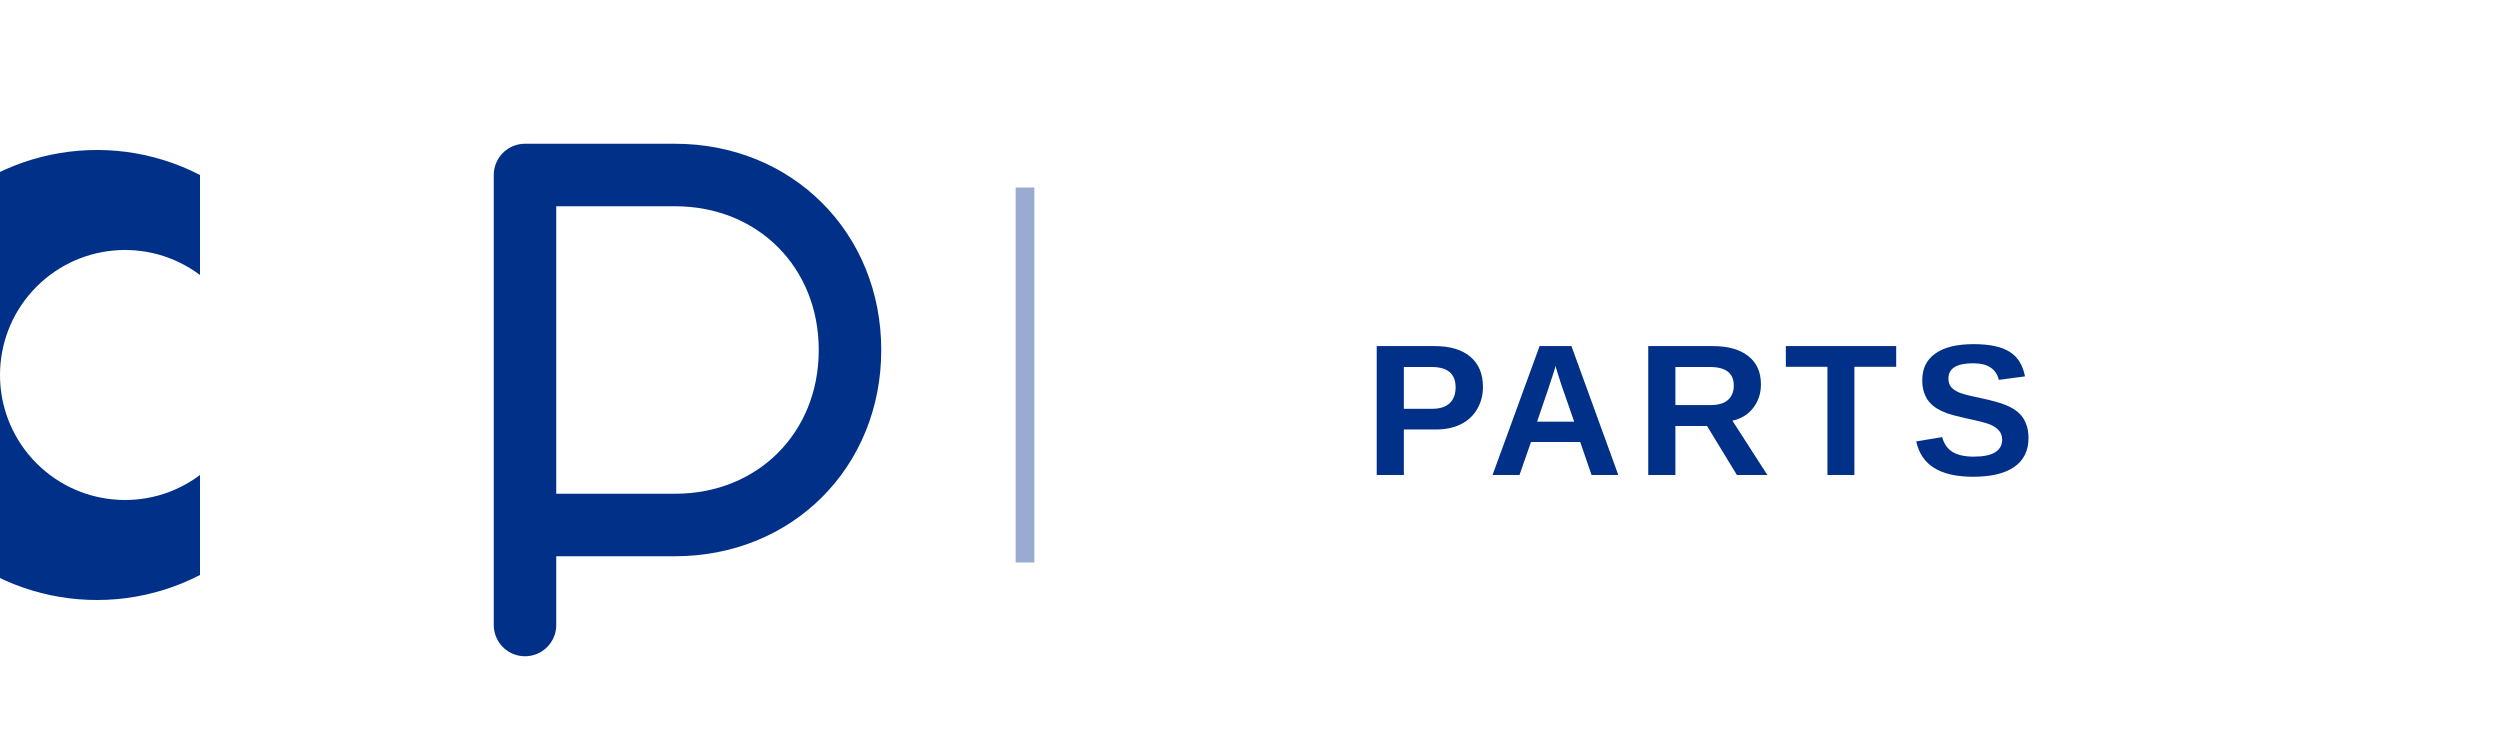
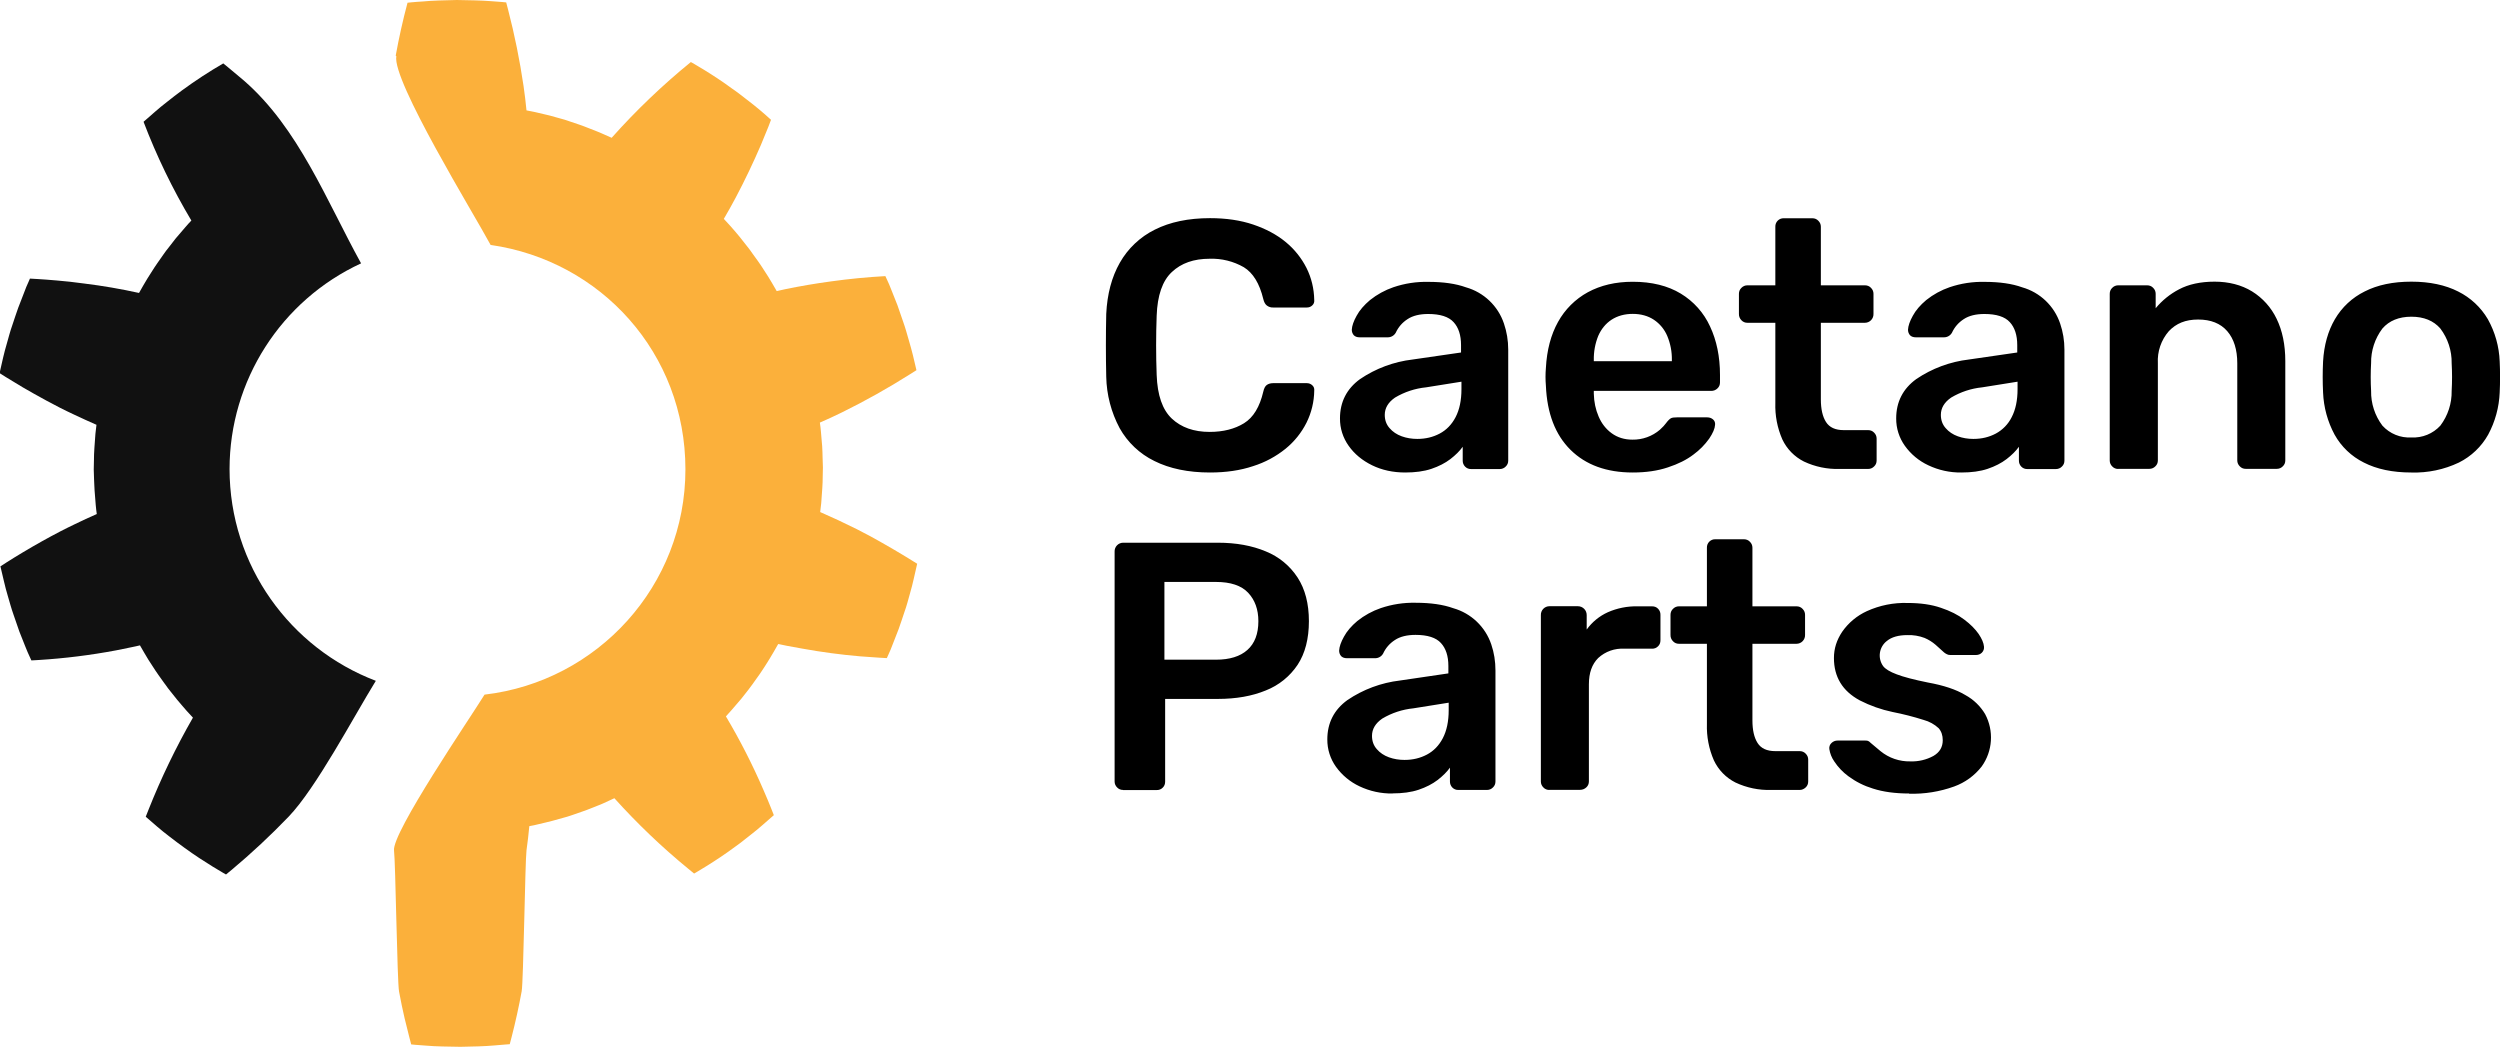
- <svg xmlns="http://www.w3.org/2000/svg" viewBox="0 0 200 60">
-   <path d="M16,14 A18,18 0 1,0 16,46 L16,38 A10,10 0 1,1 16,22 Z" fill="#003087" />
-   <path d="M42,14 L42,50 M42,14 L54,14 C62,14 68,20 68,28 C68,36 62,42 54,42 L42,42" fill="none" stroke="#003087" stroke-width="5" stroke-linecap="round" stroke-linejoin="round" />
-   <text x="136" y="38" font-family="Arial, sans-serif" font-size="15" font-weight="700" fill="#003087" text-anchor="middle" letter-spacing="1">PARTS</text>
-   <line x1="82" y1="15" x2="82" y2="45" stroke="#003087" stroke-width="1.5" opacity="0.4" />
+ <svg xmlns="http://www.w3.org/2000/svg" viewBox="0 0 238.94 100" width="238.94" height="100">
+   <path fill="#fbb03b" fill-rule="evenodd" d="M37.82 5.32A63.33 63.33 0 0 1 38.95.26l.4-.04c.26-.03.63-.05 1.07-.08.89-.09 2.06-.11 3.24-.14 1.18.02 2.35.04 3.24.11l1.07.08.41.04.18.69a68.87 68.87 0 0 1 1.48 7.31c.11.78.21 1.56.28 2.32l.85.17 1.36.32 1.04.29c.29.08.52.14.67.2l.23.08.89.3c.28.09.63.23 1.01.38.39.16.83.31 1.3.53l.79.35a65.6 65.6 0 0 1 7.57-7.24S68.1 7.08 70 8.49c.49.33.95.7 1.39 1.04a32.1 32.1 0 0 1 2.3 1.92l-.25.66-.71 1.73a70.23 70.23 0 0 1-2.41 5.04c-.38.7-.75 1.39-1.14 2.04l.59.64c.34.39.65.73.91 1.06l.67.85c.18.23.33.41.42.55l.14.2.55.76c.18.24.37.55.6.9.22.35.49.74.74 1.19l.4.69c0 .02.02.04.04.06l.81-.18a63.83 63.83 0 0 1 4.41-.75 62.04 62.04 0 0 1 5.16-.5l.17.37.19.42.23.57.56 1.41.57 1.65c.2.55.35 1.13.51 1.67.15.53.3 1.03.4 1.46l.34 1.44-.6.38a70.19 70.19 0 0 1-6.51 3.65c-.71.35-1.43.68-2.12.98.04.3.08.58.1.86l.12 1.4c.03.41.03.78.04 1.08l.03.94-.02.94c-.01.3 0 .66-.04 1.07l-.1 1.4-.1.86a75.36 75.36 0 0 1 3.49 1.63l1.3.68a87.43 87.43 0 0 1 4.48 2.63l-.33 1.45c-.09.44-.23.93-.38 1.47-.15.54-.3 1.12-.5 1.67-.19.56-.37 1.13-.56 1.65l-.55 1.41-.22.56-.19.43-.17.38-.7-.04-1.85-.13a58.97 58.97 0 0 1-5.54-.74l-1.48-.27-.81-.17c0 .02-.02.04-.03.05l-.4.7c-.25.45-.51.84-.73 1.2-.23.35-.42.66-.59.9l-.55.77-.14.2-.41.55-.66.84-.91 1.06-.58.65a61.34 61.34 0 0 1 3.6 7.06c.31.7.55 1.3.72 1.72l.26.66-1.11.97c-.33.3-.74.62-1.17.96-.44.34-.89.72-1.38 1.06-1.9 1.42-3.96 2.59-3.96 2.59l-.55-.45a64.42 64.42 0 0 1-7.07-6.75l-.78.36c-.47.23-.91.38-1.29.54-.39.15-.72.29-1.01.38l-.89.31-.24.08c-.15.06-.38.12-.67.2l-1.04.29c-.41.11-.86.21-1.36.33-.27.07-.55.13-.85.18-.07.76-.16 1.53-.27 2.32-.13 1-.29 12.53-.46 13.46a62.28 62.28 0 0 1-.96 4.37l-.18.69-.4.03-1.07.09c-.88.08-2.06.11-3.24.13-1.18-.02-2.36-.03-3.24-.11l-1.07-.08-.4-.04-.18-.69-.45-1.81c-.17-.74-.36-1.62-.53-2.55-.18-.93-.34-12.47-.48-13.47-.25-1.66 7.29-12.7 8.65-14.91 10.81-1.26 19.2-10.42 19.2-21.53s-8.09-19.94-18.62-21.45c-1.57-2.93-9.44-15.72-9.01-18.04Z" />
+   <path fill="#111" fill-rule="evenodd" d="m2.9 26.63.71.04c.45.03 1.09.07 1.85.14.76.06 1.65.16 2.6.29a55.37 55.37 0 0 1 5.23.9l.03-.06.4-.7c.25-.45.51-.84.73-1.19.23-.35.41-.66.59-.9l.54-.77.14-.2c.09-.14.24-.32.42-.55l.66-.85.91-1.06c.18-.21.37-.43.58-.64a60.54 60.54 0 0 1-4.57-9.44l1.11-.97c.33-.3.74-.62 1.17-.96.44-.34.89-.71 1.38-1.06a44.19 44.19 0 0 1 3.96-2.59l.55.45 1.42 1.19c5.23 4.55 7.89 11.47 11.2 17.47a21.68 21.68 0 0 0-12.57 19.65c0 9.24 5.81 17.14 13.98 20.25-2.16 3.51-5.71 10.25-8.33 12.98a69.05 69.05 0 0 1-5.44 5.08l-.55.45s-2.07-1.16-3.98-2.56c-.49-.34-.95-.71-1.39-1.04-.44-.34-.85-.66-1.18-.95l-1.12-.97.26-.66a68.3 68.3 0 0 1 4.25-8.81l-.59-.64c-.33-.39-.64-.73-.91-1.06l-.67-.84a7.99 7.99 0 0 1-.42-.56l-.15-.2-.55-.77c-.18-.24-.37-.55-.6-.9-.23-.35-.49-.74-.74-1.19l-.4-.69-.03-.06c-.27.06-.54.13-.82.18l-1.47.3a60.18 60.18 0 0 1-7.39.92l-.7.04-.17-.37-.19-.42-.23-.56-.56-1.41-.57-1.65c-.2-.56-.35-1.13-.51-1.67-.15-.53-.3-1.03-.39-1.47l-.34-1.44.59-.38c.38-.25.93-.58 1.59-.98a70.19 70.19 0 0 1 3.56-1.99c.44-.23.9-.45 1.35-.67.72-.35 1.43-.68 2.12-.98-.04-.3-.08-.59-.1-.86l-.11-1.39c-.03-.41-.03-.78-.05-1.07l-.03-.94.02-.94c.01-.3 0-.66.04-1.08l.1-1.39.1-.86c-.69-.3-1.41-.63-2.13-.97-.46-.21-.92-.44-1.36-.66l-1.29-.68c-.84-.45-1.62-.9-2.28-1.28l-1.6-.97-.6-.38.33-1.45c.09-.43.24-.93.39-1.47.15-.53.3-1.11.5-1.67.19-.56.37-1.13.56-1.65L2.29 28l.22-.57.19-.43.16-.37Z" />
+   <path d="M115.65 45.16c-2.09 0-3.86-.37-5.32-1.1a7.64 7.64 0 0 1-3.32-3.14 10.9 10.9 0 0 1-1.28-4.91 137.16 137.16 0 0 1 0-6.01c.09-1.89.52-3.52 1.3-4.89a7.85 7.85 0 0 1 3.34-3.16c1.45-.73 3.21-1.1 5.28-1.1 1.53 0 2.9.2 4.12.61 1.21.41 2.25.96 3.11 1.67a7.73 7.73 0 0 1 1.99 2.48c.47.94.72 1.97.74 3.07.02.2-.04.37-.19.51a.72.72 0 0 1-.52.2h-3.21a.93.93 0 0 1-.61-.19c-.16-.12-.27-.33-.34-.62-.36-1.49-.98-2.5-1.86-3.04a6.15 6.15 0 0 0-3.27-.81c-1.51 0-2.71.42-3.61 1.27-.9.84-1.38 2.23-1.45 4.17a76.56 76.56 0 0 0 0 5.67c.07 1.94.55 3.32 1.45 4.17.9.84 2.1 1.27 3.61 1.27 1.3 0 2.4-.28 3.29-.83.89-.55 1.5-1.56 1.84-3.02.07-.31.18-.53.34-.64.16-.11.36-.17.61-.17h3.21c.2 0 .38.07.52.2.15.14.21.3.19.51a7.09 7.09 0 0 1-.74 3.07 7.63 7.63 0 0 1-1.99 2.48 9.44 9.44 0 0 1-3.11 1.67c-1.22.41-2.59.61-4.12.61Zm18.66 0c-1.17 0-2.23-.23-3.17-.69s-1.69-1.08-2.24-1.86a4.44 4.44 0 0 1-.83-2.62c0-1.57.64-2.83 1.92-3.76a11.31 11.31 0 0 1 5.03-1.87l4.62-.67v-.71c0-.95-.24-1.68-.71-2.19-.47-.52-1.28-.78-2.43-.78-.81 0-1.47.16-1.97.49-.51.33-.88.76-1.13 1.3a.87.87 0 0 1-.78.44h-2.67c-.25 0-.43-.07-.56-.2a.79.79 0 0 1-.19-.54c.02-.36.17-.8.46-1.32.28-.52.71-1.02 1.28-1.5a7.5 7.5 0 0 1 2.24-1.23 9.7 9.7 0 0 1 3.34-.51c1.42 0 2.62.17 3.59.52a5.38 5.38 0 0 1 3.63 3.46c.27.79.41 1.62.41 2.5v10.6c0 .23-.08.42-.24.57a.78.78 0 0 1-.57.24h-2.73a.76.76 0 0 1-.59-.24.8.8 0 0 1-.22-.57V42.7c-.29.41-.69.8-1.18 1.18-.5.38-1.1.69-1.81.93-.71.24-1.55.35-2.51.35Zm1.15-3.21c.79 0 1.5-.17 2.14-.51s1.15-.86 1.52-1.57.56-1.6.56-2.68v-.71l-3.38.54a7.2 7.2 0 0 0-2.97.98c-.65.45-.98 1-.98 1.65 0 .5.15.92.46 1.27.3.35.69.61 1.16.78.47.17.97.25 1.49.25Zm20.59 3.21c-2.5 0-4.48-.72-5.94-2.16-1.46-1.44-2.25-3.49-2.36-6.14a9.94 9.94 0 0 1 0-1.69c.09-1.71.48-3.18 1.16-4.4a7.2 7.2 0 0 1 2.85-2.84c1.22-.66 2.64-1 4.29-1 1.82 0 3.35.38 4.59 1.13a7.12 7.12 0 0 1 2.8 3.14c.63 1.34.95 2.89.95 4.64v.71c0 .23-.08.42-.24.57a.82.82 0 0 1-.61.24h-11.21v.27c.02.79.17 1.51.46 2.18.28.66.7 1.2 1.25 1.6.55.4 1.21.61 1.97.61a3.93 3.93 0 0 0 2.64-.95c.27-.25.46-.45.57-.61.2-.27.37-.43.49-.49s.31-.08.56-.08h2.9c.22 0 .41.07.56.2.15.14.21.3.19.51-.02.36-.21.8-.56 1.32a6.7 6.7 0 0 1-1.5 1.52c-.65.5-1.47.91-2.45 1.23-.98.33-2.1.49-3.36.49Zm-3.72-10.64h7.46v-.1a5.7 5.7 0 0 0-.44-2.31 3.5 3.5 0 0 0-1.28-1.55c-.56-.37-1.24-.56-2.02-.56s-1.46.19-2.03.56c-.56.37-.98.89-1.27 1.55a5.88 5.88 0 0 0-.42 2.31v.1Zm23.49 10.3a7.45 7.45 0 0 1-3.41-.71 4.53 4.53 0 0 1-2.06-2.11 8.02 8.02 0 0 1-.67-3.49v-7.66h-2.67a.75.75 0 0 1-.57-.24.82.82 0 0 1-.24-.61v-1.92c0-.22.08-.42.24-.57a.78.78 0 0 1 .57-.24h2.67v-5.6a.78.78 0 0 1 .81-.81h2.73c.22 0 .42.08.57.24.16.16.24.35.24.57v5.6h4.22c.22 0 .42.08.57.24.16.16.24.35.24.57V30a.82.82 0 0 1-.81.85h-4.22v7.32c0 .92.16 1.64.49 2.16.33.52.89.78 1.7.78h2.33c.22 0 .42.08.57.24.16.16.24.35.24.57v2.09c0 .23-.08.42-.24.57a.78.78 0 0 1-.57.24h-2.73Zm11.65.34a7.13 7.13 0 0 1-3.17-.69 5.72 5.72 0 0 1-2.24-1.86 4.44 4.44 0 0 1-.83-2.62c0-1.57.64-2.83 1.92-3.76a11.31 11.31 0 0 1 5.03-1.87l4.62-.67v-.71c0-.95-.24-1.68-.71-2.19-.47-.52-1.28-.78-2.43-.78-.81 0-1.47.16-1.97.49-.51.33-.88.76-1.13 1.3a.87.87 0 0 1-.78.44h-2.67c-.25 0-.43-.07-.56-.2a.79.79 0 0 1-.19-.54c.02-.36.17-.8.46-1.32.28-.52.71-1.02 1.28-1.5a7.5 7.5 0 0 1 2.24-1.23 9.7 9.7 0 0 1 3.34-.51c1.42 0 2.62.17 3.59.52a5.38 5.38 0 0 1 3.63 3.46c.27.79.41 1.62.41 2.5v10.6c0 .23-.08.42-.24.57a.78.78 0 0 1-.57.24h-2.73a.76.76 0 0 1-.59-.24.8.8 0 0 1-.22-.57V42.7c-.29.41-.69.8-1.18 1.18-.5.38-1.1.69-1.81.93-.71.24-1.55.35-2.51.35Zm1.14-3.21c.79 0 1.5-.17 2.14-.51a3.6 3.6 0 0 0 1.52-1.57c.37-.71.56-1.6.56-2.68v-.71l-3.38.54a7.2 7.2 0 0 0-2.97.98c-.65.45-.98 1-.98 1.65 0 .5.15.92.46 1.27.3.35.69.61 1.16.78.47.17.97.25 1.48.25Zm13.84 2.87a.75.75 0 0 1-.57-.24.78.78 0 0 1-.24-.57V28.08c0-.22.08-.42.24-.57a.78.78 0 0 1 .57-.24h2.77c.22 0 .42.08.57.24.16.16.24.35.24.57v1.38a7.22 7.22 0 0 1 2.24-1.81c.91-.48 2.04-.73 3.39-.73s2.57.31 3.58.93a6.24 6.24 0 0 1 2.35 2.62c.55 1.13.83 2.48.83 4.05V44c0 .23-.08.42-.24.57a.78.78 0 0 1-.57.24h-2.97a.75.75 0 0 1-.57-.24.78.78 0 0 1-.24-.57v-9.28c0-1.3-.32-2.33-.96-3.07-.64-.74-1.57-1.11-2.78-1.11s-2.1.37-2.8 1.11a4.3 4.3 0 0 0-1.05 3.07V44c0 .23-.08.42-.24.57a.78.78 0 0 1-.57.24h-2.97Zm28.02.34c-1.8 0-3.31-.32-4.54-.95a6.51 6.51 0 0 1-2.8-2.67 9.28 9.28 0 0 1-1.1-4.02 30.8 30.8 0 0 1 0-2.98c.09-1.55.47-2.9 1.13-4.03a6.74 6.74 0 0 1 2.84-2.65c1.23-.63 2.72-.94 4.47-.94s3.25.32 4.47.94a6.8 6.8 0 0 1 2.84 2.65 8.96 8.96 0 0 1 1.13 4.03 31.1 31.1 0 0 1 0 2.98 9.28 9.28 0 0 1-1.1 4.02 6.57 6.57 0 0 1-2.8 2.67 9.87 9.87 0 0 1-4.54.95Zm0-3.35a3.5 3.5 0 0 0 2.77-1.13 5.36 5.36 0 0 0 1.08-3.32 23.38 23.38 0 0 0 0-2.64 5.36 5.36 0 0 0-1.08-3.32c-.65-.75-1.58-1.13-2.77-1.13s-2.12.38-2.77 1.13a5.36 5.36 0 0 0-1.08 3.32 23.38 23.38 0 0 0 0 2.64 5.36 5.36 0 0 0 1.08 3.32 3.47 3.47 0 0 0 2.77 1.13ZM107.34 75.5a.75.75 0 0 1-.57-.24.78.78 0 0 1-.24-.57V52.72a.82.82 0 0 1 .81-.85h9.05c1.76 0 3.28.28 4.59.83a6.54 6.54 0 0 1 3.04 2.5c.72 1.11 1.08 2.5 1.08 4.17s-.36 3.08-1.08 4.17a6.51 6.51 0 0 1-3.04 2.45c-1.31.54-2.83.81-4.59.81h-5.03v7.9c0 .23-.07.42-.22.57a.76.76 0 0 1-.59.24h-3.21Zm3.95-12.45h4.93c1.3 0 2.31-.31 3-.93.7-.62 1.05-1.54 1.05-2.75 0-1.12-.33-2.03-.98-2.72-.65-.69-1.68-1.03-3.07-1.03h-4.93v7.43Zm21.81 12.79a7.13 7.13 0 0 1-3.17-.69 5.8 5.8 0 0 1-2.24-1.86 4.44 4.44 0 0 1-.83-2.62c0-1.57.64-2.83 1.92-3.76a11.31 11.31 0 0 1 5.03-1.87l4.62-.68v-.71c0-.95-.24-1.68-.71-2.19-.47-.52-1.28-.78-2.43-.78-.81 0-1.47.16-1.97.49-.51.33-.88.76-1.13 1.3a.87.87 0 0 1-.78.44h-2.67c-.25 0-.43-.07-.56-.2a.79.79 0 0 1-.19-.54c.02-.36.17-.8.46-1.32.28-.52.71-1.02 1.28-1.5a7.5 7.5 0 0 1 2.24-1.23 9.7 9.7 0 0 1 3.34-.51c1.42 0 2.62.17 3.59.52a5.38 5.38 0 0 1 3.63 3.46c.27.79.4 1.62.4 2.5v10.6c0 .23-.08.42-.24.57a.78.78 0 0 1-.57.24h-2.73a.76.76 0 0 1-.59-.24.8.8 0 0 1-.22-.57v-1.32c-.29.41-.69.8-1.18 1.18-.5.38-1.1.69-1.81.93-.71.24-1.55.35-2.51.35Zm1.14-3.21c.79 0 1.5-.17 2.14-.51s1.15-.86 1.52-1.57c.37-.71.56-1.6.56-2.68v-.71l-3.38.54a7.2 7.2 0 0 0-2.97.98c-.65.45-.98 1-.98 1.65 0 .5.15.92.46 1.27.3.35.69.61 1.16.78.47.17.97.25 1.48.25Zm13.84 2.87a.75.75 0 0 1-.57-.24.78.78 0 0 1-.24-.57v-15.9a.82.82 0 0 1 .81-.85h2.73a.84.84 0 0 1 .84.85v1.38a5.06 5.06 0 0 1 2.01-1.65 6.71 6.71 0 0 1 2.85-.57h1.38c.25 0 .44.08.59.24a.8.8 0 0 1 .22.57v2.43c0 .23-.07.42-.22.57a.76.76 0 0 1-.59.24h-2.63a3.4 3.4 0 0 0-2.51.89c-.6.6-.89 1.43-.89 2.51v9.28c0 .23-.08.42-.24.57s-.36.24-.61.24h-2.94Zm21.2 0a7.45 7.45 0 0 1-3.41-.71 4.53 4.53 0 0 1-2.06-2.11 8.02 8.02 0 0 1-.67-3.49v-7.66h-2.67a.75.75 0 0 1-.57-.24.82.82 0 0 1-.24-.61v-1.92c0-.22.08-.42.24-.57a.78.78 0 0 1 .57-.24h2.67v-5.6a.78.78 0 0 1 .81-.81h2.73c.22 0 .42.08.57.24.16.16.24.35.24.57v5.6h4.22c.22 0 .42.08.57.24.16.16.24.35.24.57v1.92a.82.82 0 0 1-.81.85h-4.22v7.32c0 .92.16 1.64.49 2.16.33.52.89.78 1.7.78h2.33c.22 0 .42.08.57.24.16.16.24.35.24.57v2.09c0 .23-.08.42-.24.57s-.35.24-.57.24h-2.73Zm13.19.34c-1.35 0-2.5-.16-3.46-.47a7.7 7.7 0 0 1-2.35-1.18 5.52 5.52 0 0 1-1.35-1.42 2.78 2.78 0 0 1-.47-1.18.66.66 0 0 1 .22-.59.81.81 0 0 1 .56-.22h2.67c.09 0 .17.01.24.03.07.02.16.09.27.2l.93.78a4.35 4.35 0 0 0 2.85.98 4.3 4.3 0 0 0 2.21-.52c.6-.35.89-.85.89-1.5 0-.47-.13-.85-.39-1.15a3.38 3.38 0 0 0-1.43-.79 26.8 26.8 0 0 0-2.97-.76 12.55 12.55 0 0 1-3.14-1.11c-.83-.45-1.45-1.01-1.86-1.69s-.61-1.46-.61-2.36.26-1.72.79-2.51a5.82 5.82 0 0 1 2.36-1.97 8.74 8.74 0 0 1 3.9-.78c1.22 0 2.27.15 3.17.46.9.3 1.65.68 2.24 1.13.6.45 1.05.91 1.37 1.37.31.46.48.86.51 1.2a.7.7 0 0 1-.2.59.76.76 0 0 1-.54.22h-2.5a.6.6 0 0 1-.3-.07c-.09-.04-.18-.1-.27-.17l-.81-.73a3.98 3.98 0 0 0-1.06-.66 4.19 4.19 0 0 0-1.64-.27c-.86 0-1.51.19-1.96.56a1.75 1.75 0 0 0-.36 2.4c.21.28.65.55 1.3.79.65.25 1.64.51 2.97.78 1.51.27 2.71.67 3.59 1.2a4.96 4.96 0 0 1 1.89 1.82 4.75 4.75 0 0 1-.33 5.01 5.85 5.85 0 0 1-2.63 1.91 11.7 11.7 0 0 1-4.3.69Z" />
</svg>
